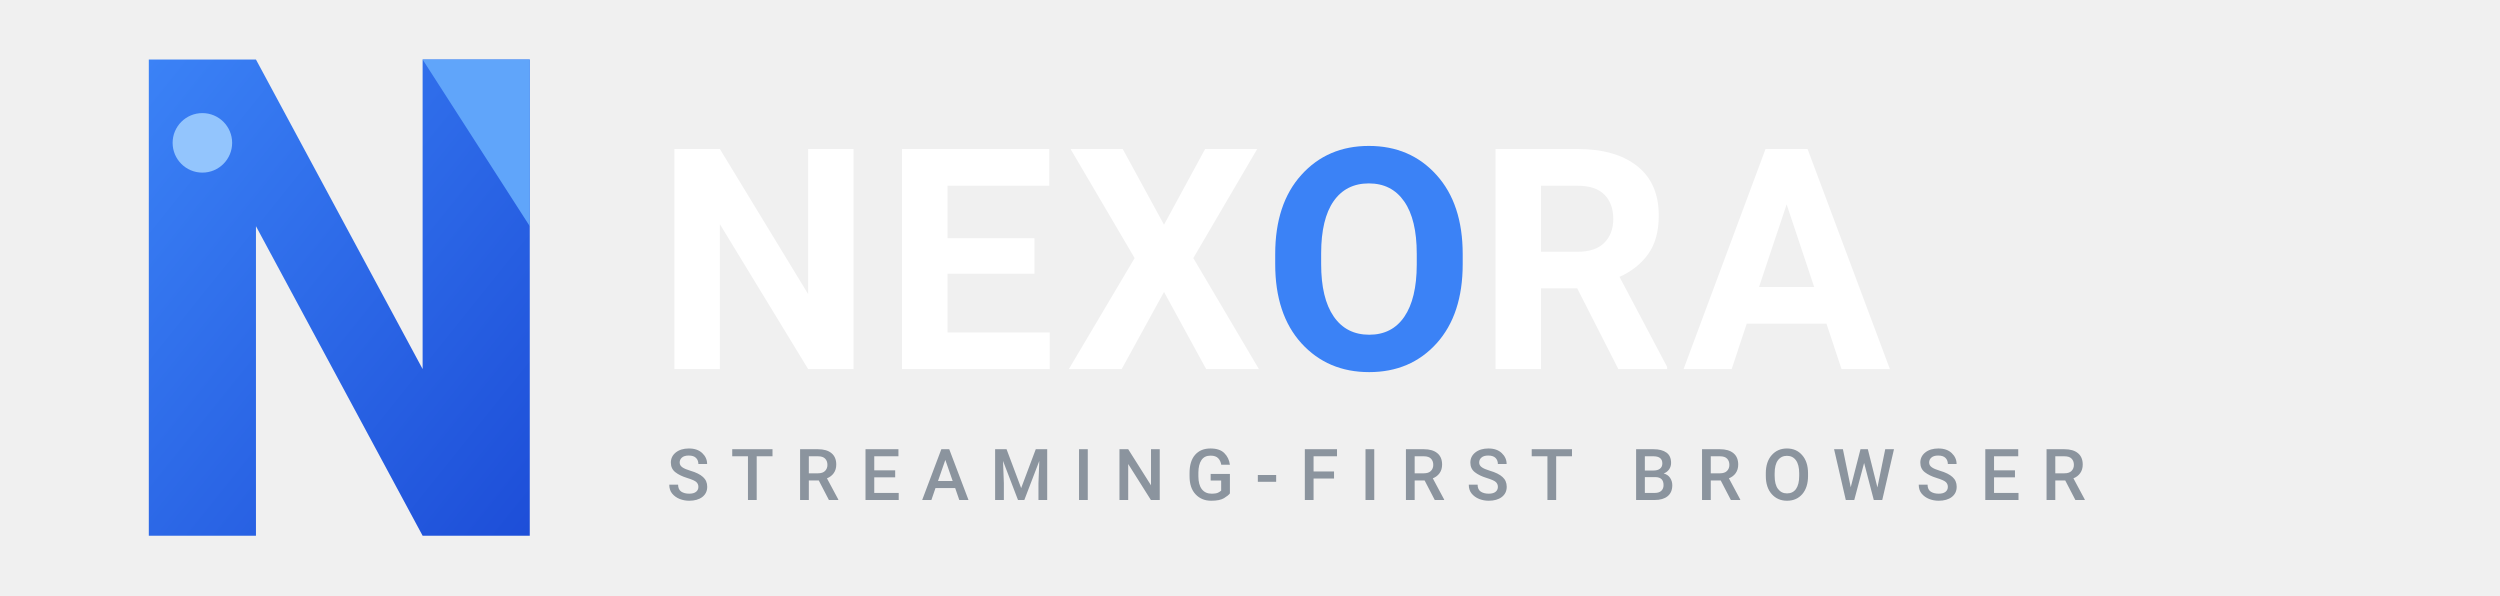
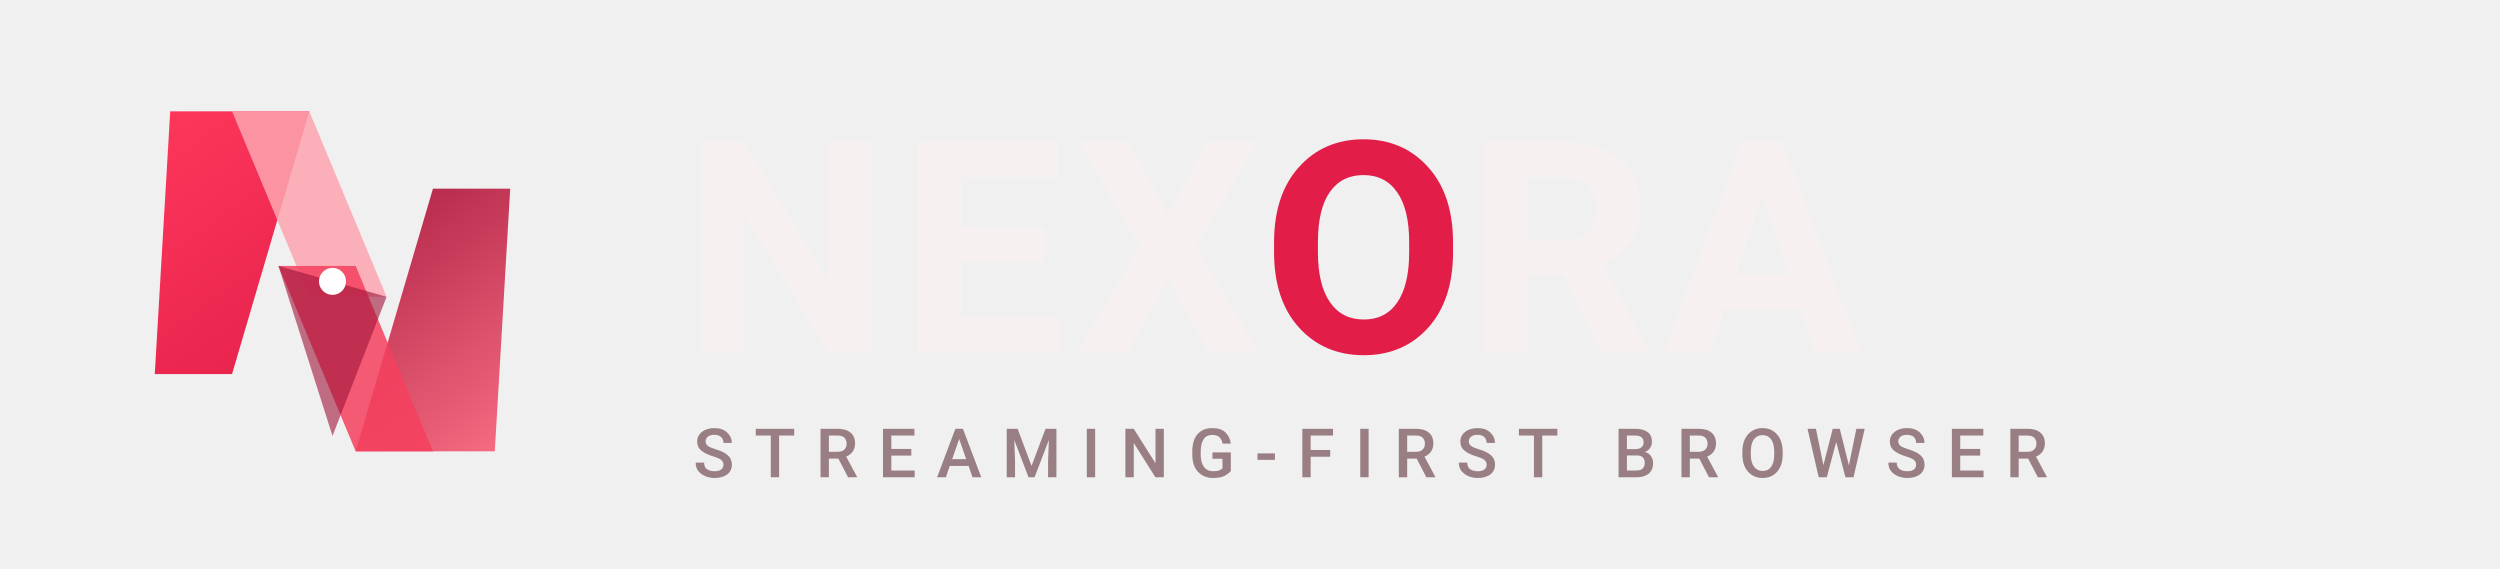
- <svg xmlns="http://www.w3.org/2000/svg" viewBox="0 0 420 100" width="100%" height="100%">
+ <svg xmlns="http://www.w3.org/2000/svg" viewBox="0 0 440 100" width="440" height="100" fill="none">
  <defs>
-     <linearGradient id="nexoraBlue" x1="0%" y1="0%" x2="100%" y2="100%">
-       <stop offset="0%" stop-color="#3b82f6" />
-       <stop offset="100%" stop-color="#1d4ed8" />
+     <linearGradient id="logo-prism1" x1="16" y1="16" x2="72" y2="96" gradientUnits="userSpaceOnUse">
+       <stop offset="0%" stop-color="#FF385C" />
+       <stop offset="100%" stop-color="#E11D48" />
+     </linearGradient>
+     <linearGradient id="logo-prism2" x1="112" y1="112" x2="56" y2="32" gradientUnits="userSpaceOnUse">
+       <stop offset="0%" stop-color="#FB7185" />
+       <stop offset="100%" stop-color="#9F1239" />
    </linearGradient>
  </defs>
-   <g transform="translate(15, 10)">
-     <polygon points="10,80 10,0 28,0 56,52 56,0 74,0 74,80 56,80 28,28 28,80" fill="url(#nexoraBlue)" />
-     <polygon points="56,0 74,0 74,28" fill="#60a5fa" />
-     <circle cx="19" cy="14" r="5" fill="#93c5fd" />
+   <g transform="translate(15, 6) scale(0.68)">
+     <path d="M22 20 L58 20 L38 88 L18 88 Z" fill="url(#logo-prism1)" />
+     <path d="M58 20 L78 68 L58 68 L38 20 Z" fill="#FDA4AF" opacity="0.85" />
+     <path d="M106 108 L70 108 L90 40 L110 40 Z" fill="url(#logo-prism2)" />
+     <path d="M70 108 L50 60 L70 60 L90 108 Z" fill="#F43F5E" opacity="0.85" />
+     <polygon points="50,60 78,68 64,104" fill="#9F1239" opacity="0.6" />
+     <circle cx="64" cy="64" r="3.5" fill="#FFFFFF" />
  </g>
-   <text x="110" y="62" font-family="-apple-system, BlinkMacSystemFont, 'Segoe UI', Roboto, sans-serif" font-size="52" font-weight="700" letter-spacing="1.5" fill="#ffffff">
-         NEX<tspan fill="#3b82f6">O</tspan>RA
+   <text x="120" y="62" font-family="-apple-system, BlinkMacSystemFont, 'Segoe UI', Roboto, sans-serif" font-size="52" font-weight="700" letter-spacing="1.5" fill="#F7F0F1">
+         NEX<tspan fill="#E11D48">O</tspan>RA
    </text>
-   <text x="112" y="84" font-family="-apple-system, BlinkMacSystemFont, 'Segoe UI', Roboto, sans-serif" font-size="12" font-weight="500" letter-spacing="3.5" fill="#8b949e">
+   <text x="122" y="84" font-family="-apple-system, BlinkMacSystemFont, 'Segoe UI', Roboto, sans-serif" font-size="12" font-weight="500" letter-spacing="3.5" fill="#997F83">
        STREAMING-FIRST BROWSER
    </text>
</svg>
